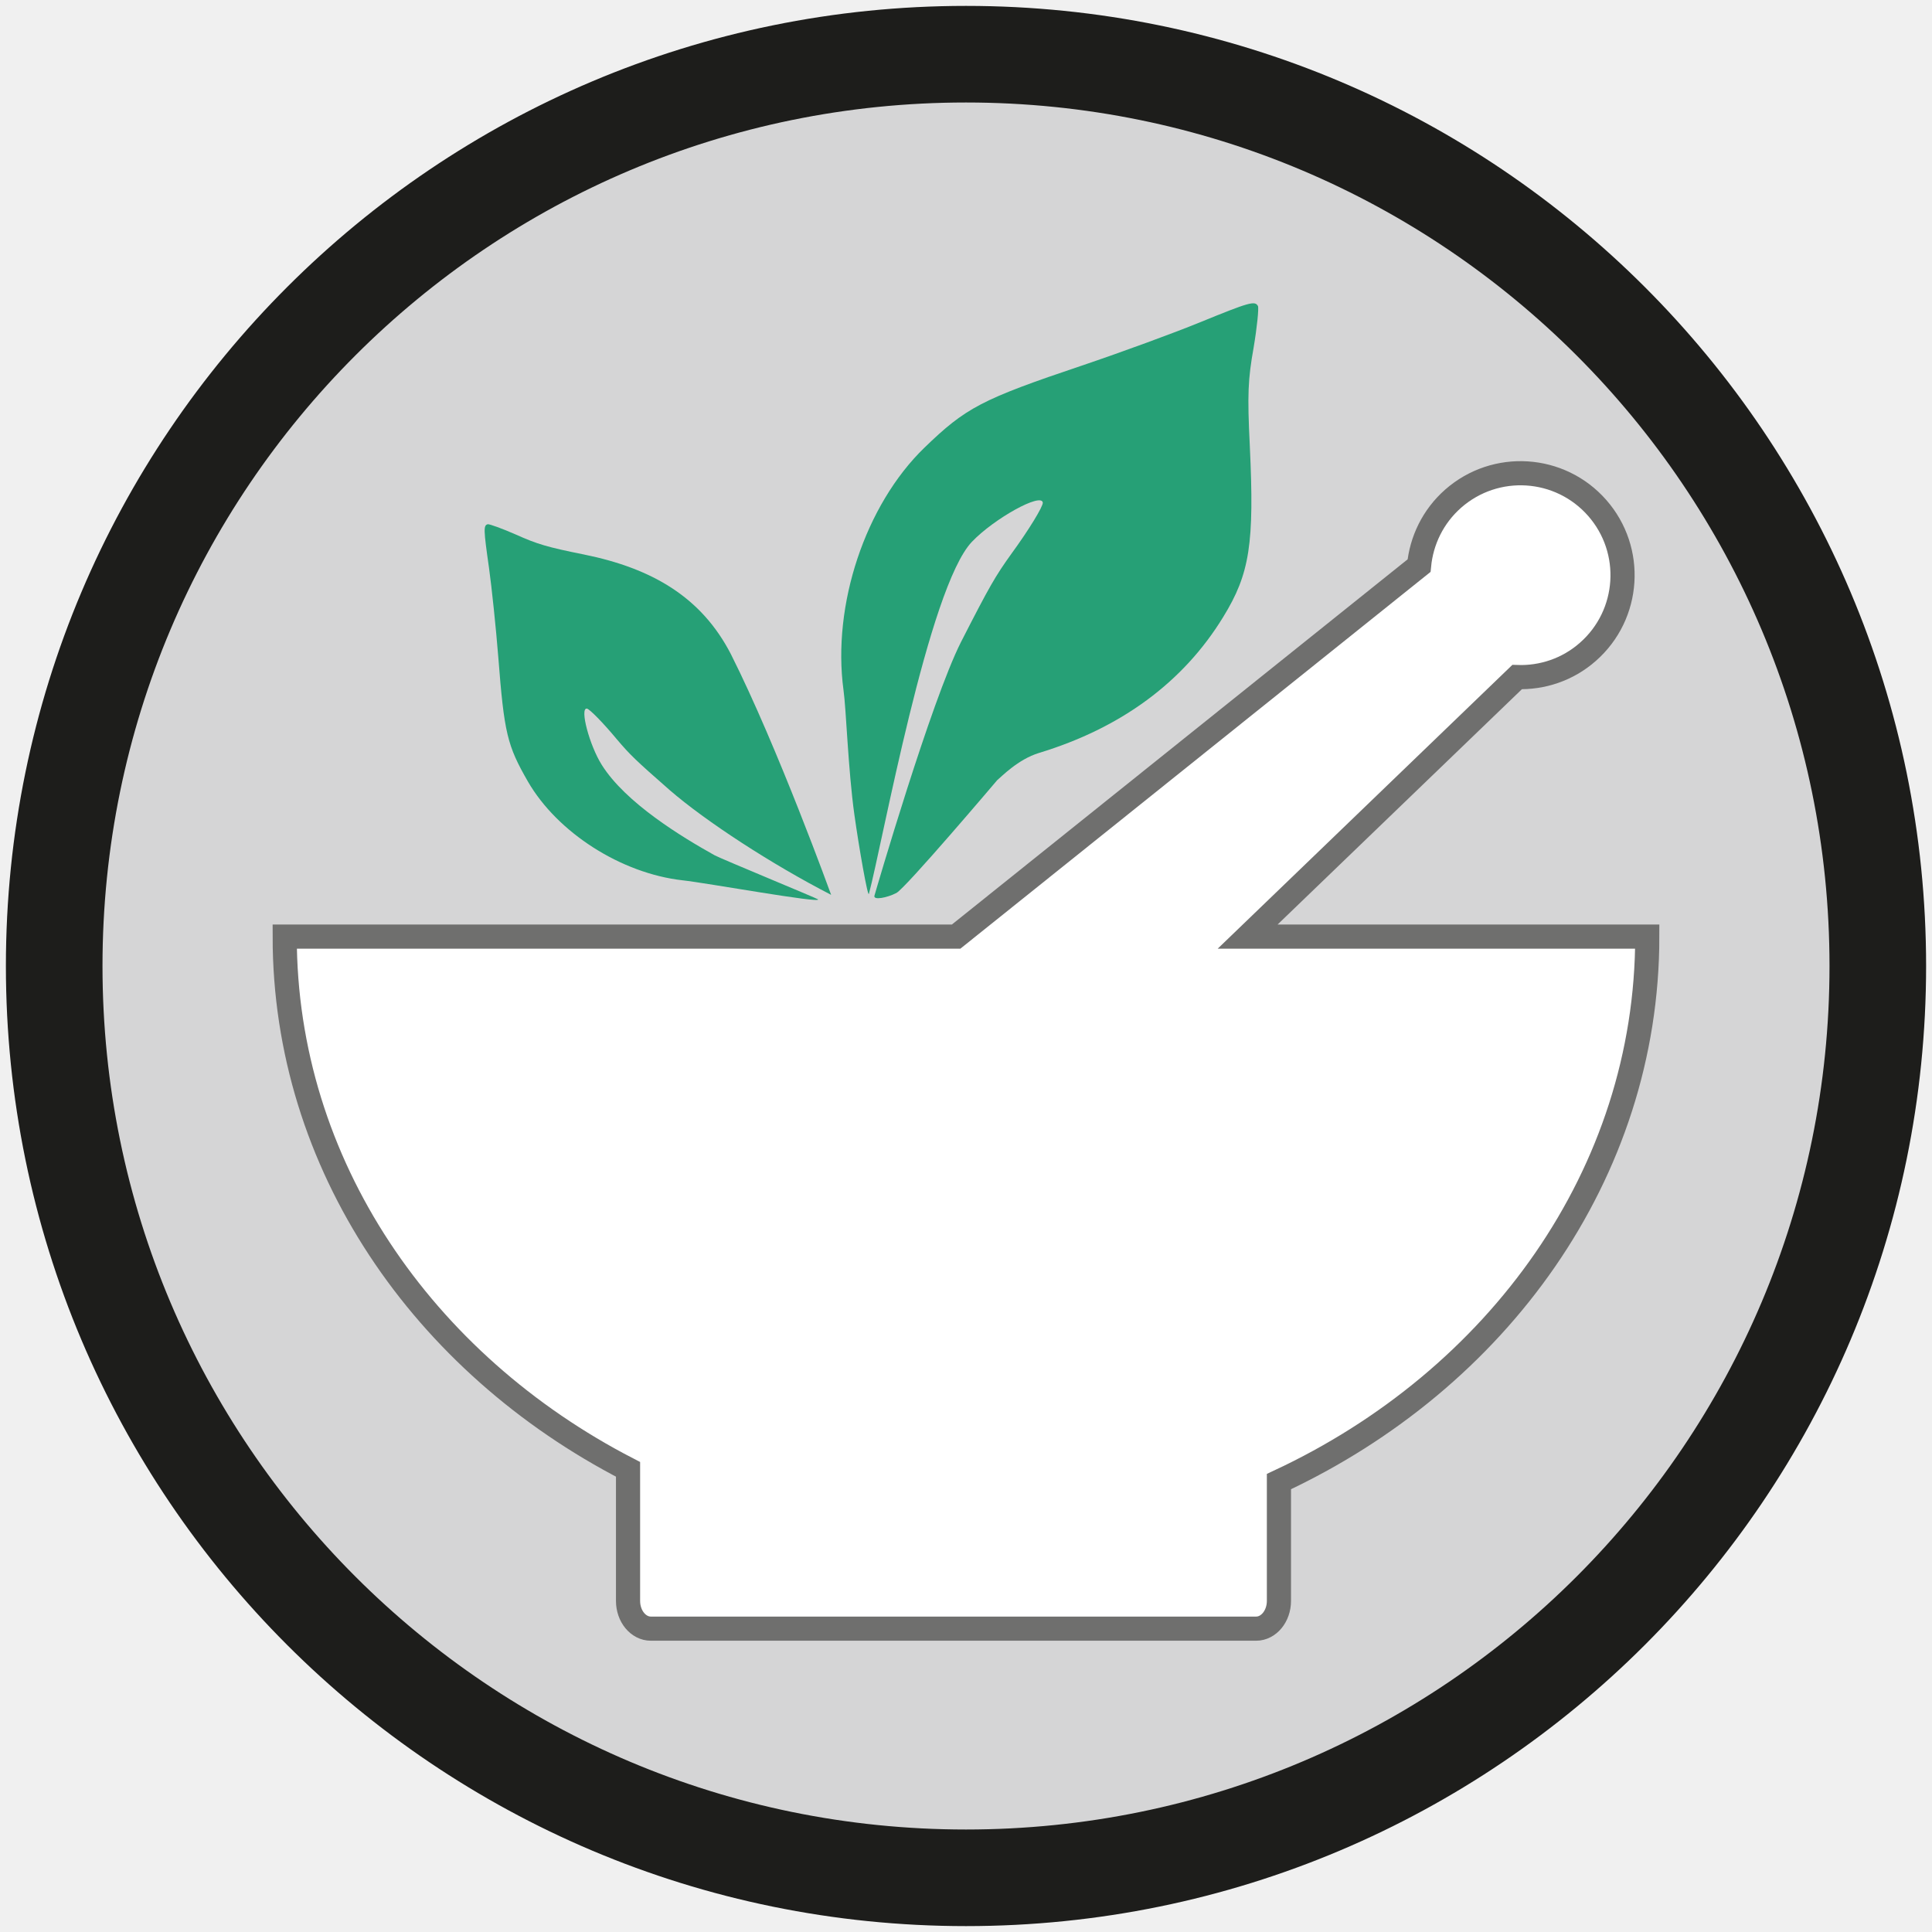
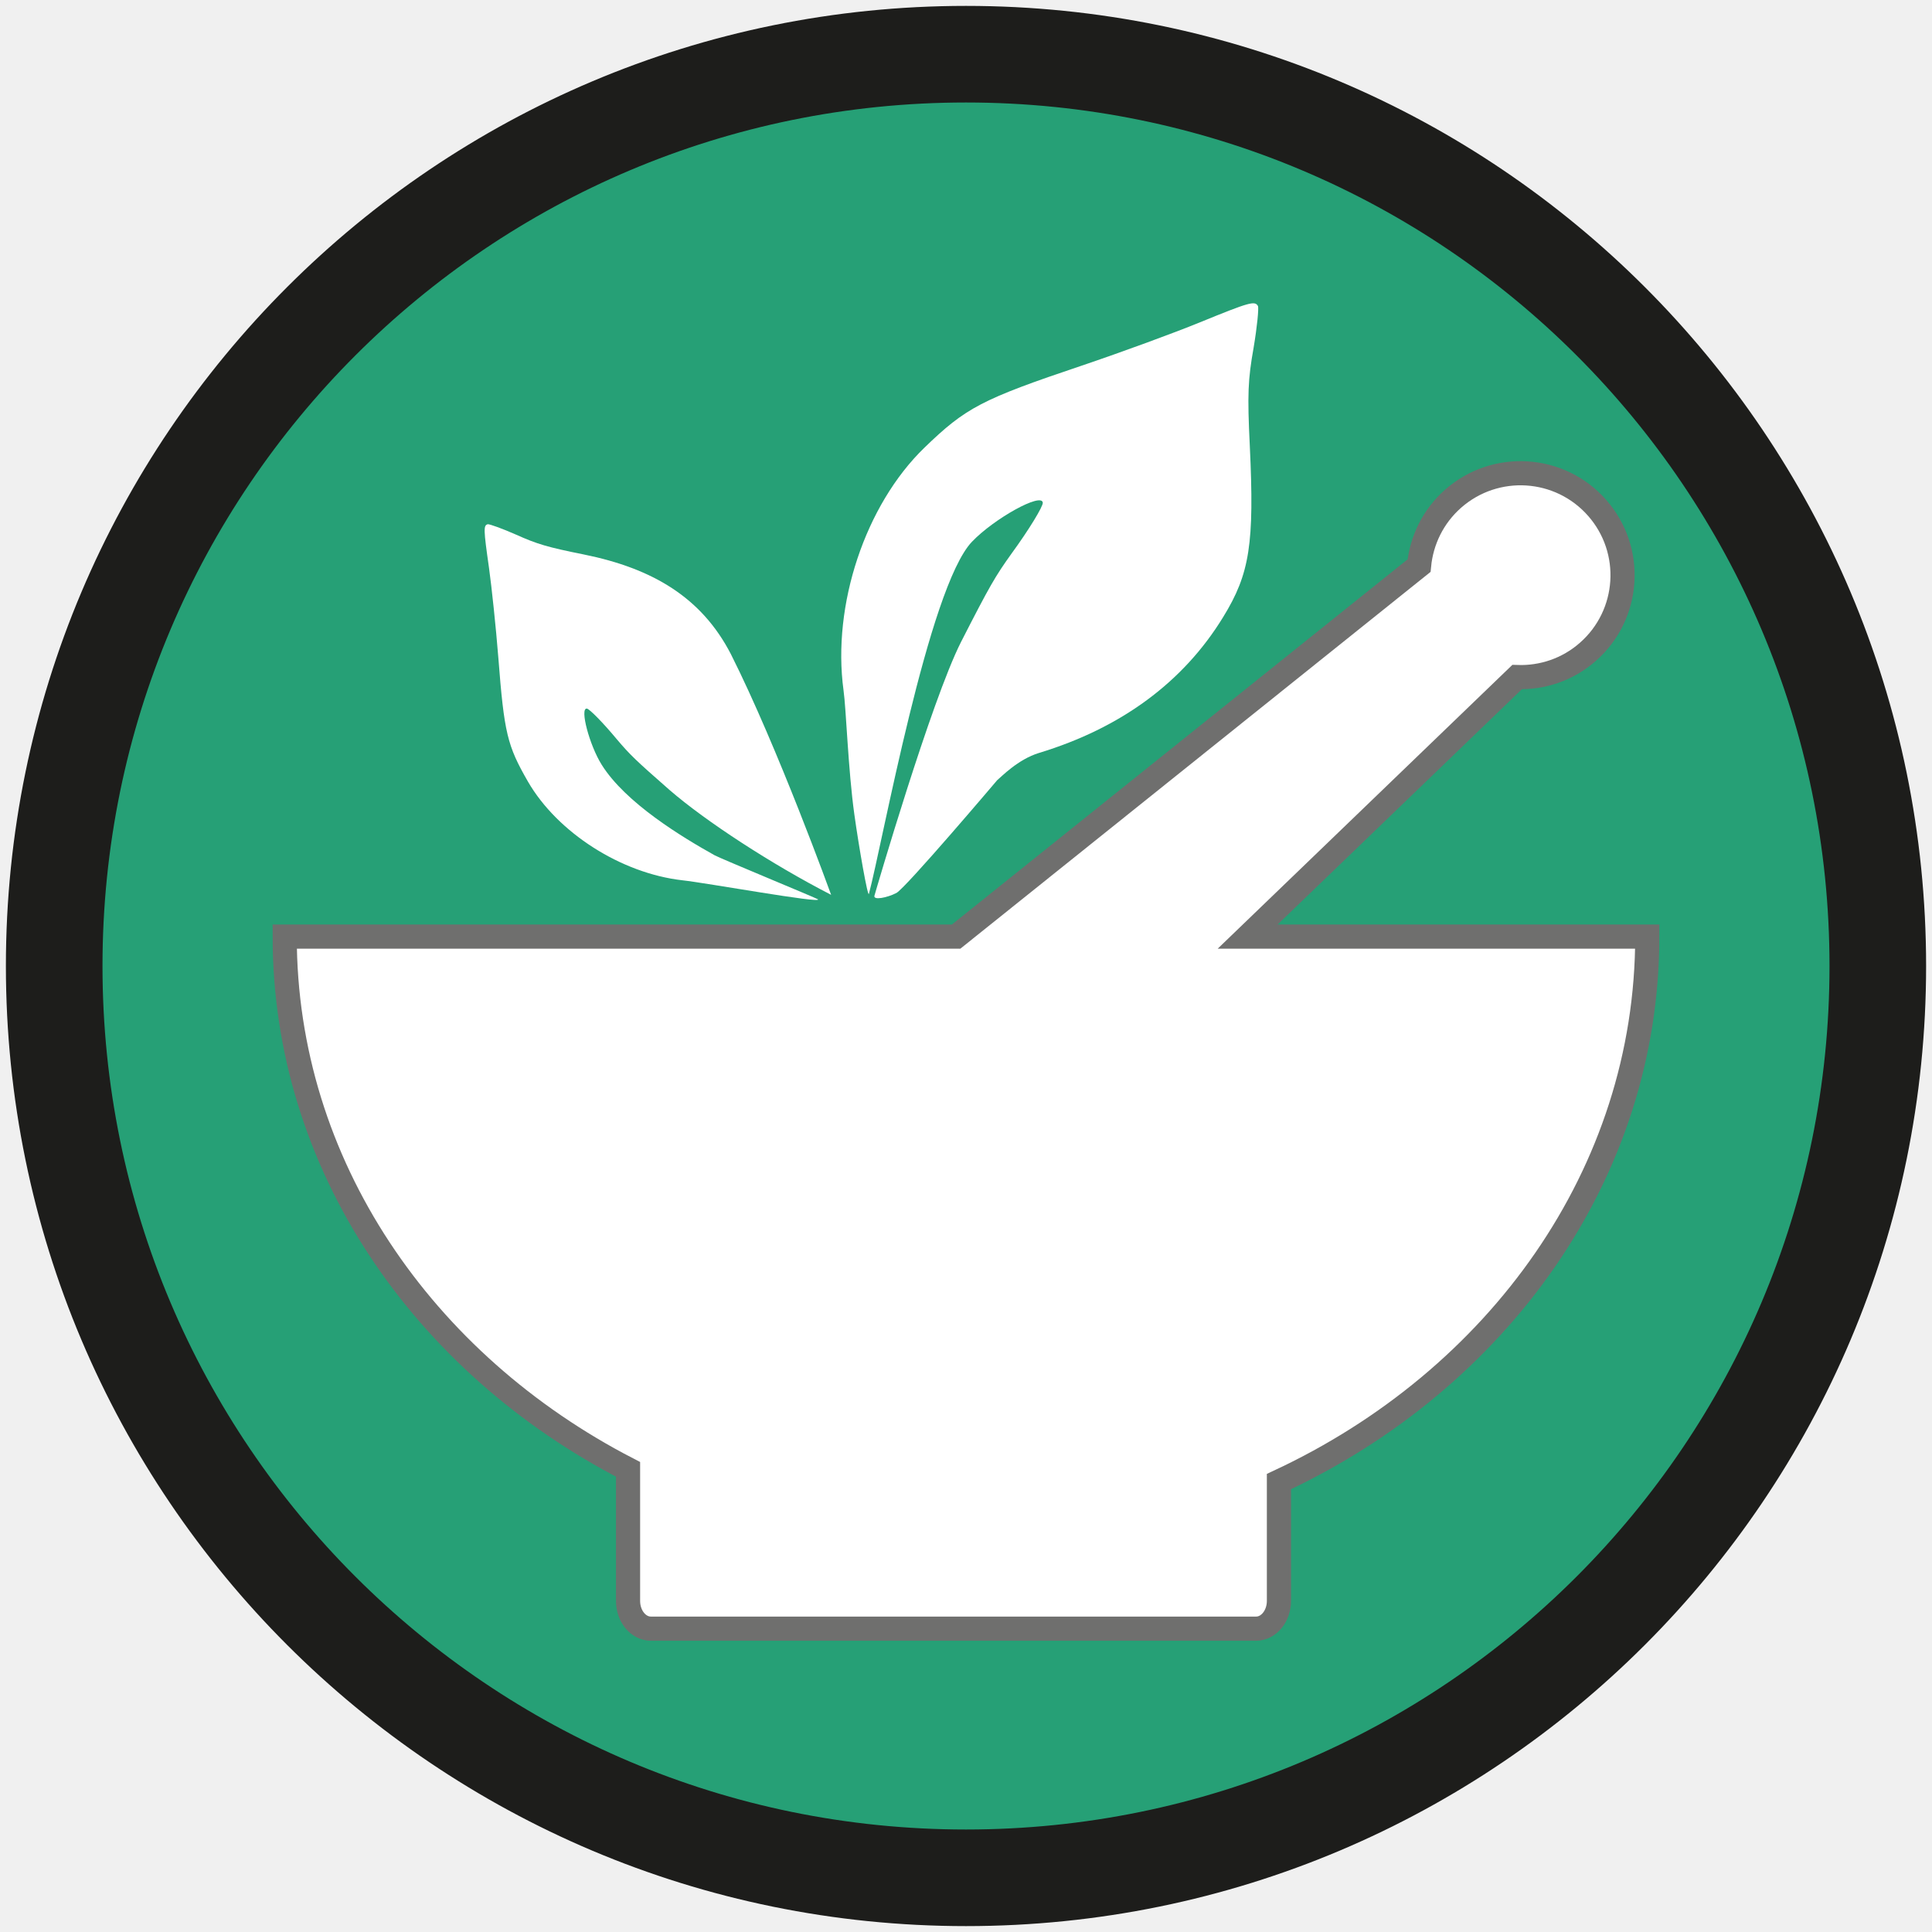
<svg xmlns="http://www.w3.org/2000/svg" version="1.1" id="Ebene_1" x="0px" y="0px" width="80px" height="80px" viewBox="0 0 80 80" enable-background="new 0 0 80 80" xml:space="preserve">
-   <circle fill="#D5D5D6" stroke="#1D1D1B" stroke-width="4" stroke-miterlimit="10" cx="40" cy="40" r="37.756" />
-   <g>
-     <g transform="matrix(0.1,0,0,-0.1,0,362)">
-       <path fill="#26A076" d="M302.641,3349.14c-12.124,23.486-32.432,35.508-60.918,41.27c-15.098,3.027-19.326,4.297-28.091,8.232    c-5.742,2.529-10.962,4.39-11.66,4.287c-1.802-0.474-1.777-2.026,0.522-18.135c1.099-7.915,2.861-24.551,3.838-36.909    c2.441-31.484,3.696-36.597,12.256-51.484c12.217-21.162,38.618-38.057,64.043-40.918c9.707-1.045,57.71-9.727,56.084-7.876    c-0.449,0.43-40.044,16.748-42.783,18.228c-13.423,7.495-36.87,21.646-46.782,37.495c-5.078,8.071-9.199,23.618-6.133,23.257    c1.055-0.122,6.797-5.938,12.412-12.72c5.396-6.357,7.656-8.574,21.865-21.021c14.912-12.91,42.188-30.688,66.86-43.384    C344.155,3249.463,322.08,3310.522,302.641,3349.14z" />
+   <defs id="defs19" />
+   <circle fill="#D5D5D6" stroke="#1D1D1B" stroke-width="4" stroke-miterlimit="10" cx="40" cy="40" r="37.756" id="circle2" style="fill:#26a076;fill-opacity:1" />
+   <g id="g14">
+     <g transform="matrix(0.1,0,0,-0.1,0,362)" id="g6" style="fill:#ffffff;fill-opacity:1">
+       <path fill="#26A076" d="M302.641,3349.14c-12.124,23.486-32.432,35.508-60.918,41.27c-15.098,3.027-19.326,4.297-28.091,8.232    c-5.742,2.529-10.962,4.39-11.66,4.287c-1.802-0.474-1.777-2.026,0.522-18.135c1.099-7.915,2.861-24.551,3.838-36.909    c2.441-31.484,3.696-36.597,12.256-51.484c12.217-21.162,38.618-38.057,64.043-40.918c9.707-1.045,57.71-9.727,56.084-7.876    c-0.449,0.43-40.044,16.748-42.783,18.228c-13.423,7.495-36.87,21.646-46.782,37.495c-5.078,8.071-9.199,23.618-6.133,23.257    c1.055-0.122,6.797-5.938,12.412-12.72c5.396-6.357,7.656-8.574,21.865-21.021c14.912-12.91,42.188-30.688,66.86-43.384    C344.155,3249.463,322.08,3310.522,302.641,3349.14z" id="path4" style="fill:#ffffff;fill-opacity:1" />
    </g>
-     <g transform="matrix(0.1,0,0,-0.1,0,362)">
-       <path fill="#26A076" d="M412.91,3296.938c1.602,1.289,8.594,8.647,17.344,11.294c33.887,10.293,59.727,29.263,76.23,56.255    c11.074,17.979,12.949,30.439,11.035,70.854c-1.055,21.421-0.762,27.554,1.582,40.737c1.445,8.599,2.188,16.27,1.797,17.183    c-1.25,2.275-3.359,1.724-24.316-6.851c-10.293-4.209-32.148-12.236-48.516-17.764c-41.66-14.009-48.14-17.432-65.337-34.077    c-24.409-23.657-38.228-65.059-33.447-100.366c1.113-7.847,1.89-32.881,4.502-51.553c1.86-13.335,5.566-34.526,6.016-32.769    c5.557,20.664,24.678,127.036,42.686,145.811c9.175,9.604,28.765,20.449,29.312,16.177c0.195-1.46-5.703-11.177-12.93-21.079    c-6.758-9.429-8.984-13.242-20.942-36.641c-12.393-24.531-35.273-103.022-35.835-105.024c-0.566-2.021,5.244-0.859,9.058,1.094    C374.942,3252.148,412.91,3296.938,412.91,3296.938z" />
+     <g transform="matrix(0.1,0,0,-0.1,0,362)" id="g10" style="fill:#ffffff;fill-opacity:1">
+       <path fill="#26A076" d="M412.91,3296.938c1.602,1.289,8.594,8.647,17.344,11.294c33.887,10.293,59.727,29.263,76.23,56.255    c11.074,17.979,12.949,30.439,11.035,70.854c-1.055,21.421-0.762,27.554,1.582,40.737c1.445,8.599,2.188,16.27,1.797,17.183    c-1.25,2.275-3.359,1.724-24.316-6.851c-10.293-4.209-32.148-12.236-48.516-17.764c-41.66-14.009-48.14-17.432-65.337-34.077    c-24.409-23.657-38.228-65.059-33.447-100.366c1.113-7.847,1.89-32.881,4.502-51.553c1.86-13.335,5.566-34.526,6.016-32.769    c5.557,20.664,24.678,127.036,42.686,145.811c9.175,9.604,28.765,20.449,29.312,16.177c0.195-1.46-5.703-11.177-12.93-21.079    c-6.758-9.429-8.984-13.242-20.942-36.641c-12.393-24.531-35.273-103.022-35.835-105.024c-0.566-2.021,5.244-0.859,9.058,1.094    C374.942,3252.148,412.91,3296.938,412.91,3296.938z" id="path8" style="fill:#ffffff;fill-opacity:1" />
    </g>
-     <path fill="#FFFFFF" stroke="#6F6F6E" stroke-miterlimit="10" d="M51.662,38.783c5.939-5.721,11.158-10.747,11.158-10.747   c1.039,0.035,2.092-0.305,2.932-1.046c1.752-1.541,1.922-4.209,0.383-5.96c-1.541-1.752-4.209-1.923-5.963-0.382   c-0.84,0.74-1.312,1.74-1.412,2.774L39.591,38.783H11.789c0,9.443,5.724,17.681,14.217,22.059v5.448   c0,0.634,0.422,1.149,0.945,1.149h25.062c0.521,0,0.945-0.516,0.945-1.149v-4.941c9.061-4.226,15.252-12.743,15.252-22.566H51.662z   " />
+     <path fill="#FFFFFF" stroke="#6F6F6E" stroke-miterlimit="10" d="M51.662,38.783c5.939-5.721,11.158-10.747,11.158-10.747   c1.039,0.035,2.092-0.305,2.932-1.046c1.752-1.541,1.922-4.209,0.383-5.96c-1.541-1.752-4.209-1.923-5.963-0.382   c-0.84,0.74-1.312,1.74-1.412,2.774L39.591,38.783H11.789c0,9.443,5.724,17.681,14.217,22.059v5.448   c0,0.634,0.422,1.149,0.945,1.149h25.062c0.521,0,0.945-0.516,0.945-1.149v-4.941c9.061-4.226,15.252-12.743,15.252-22.566H51.662z   " id="path12" />
  </g>
</svg>
